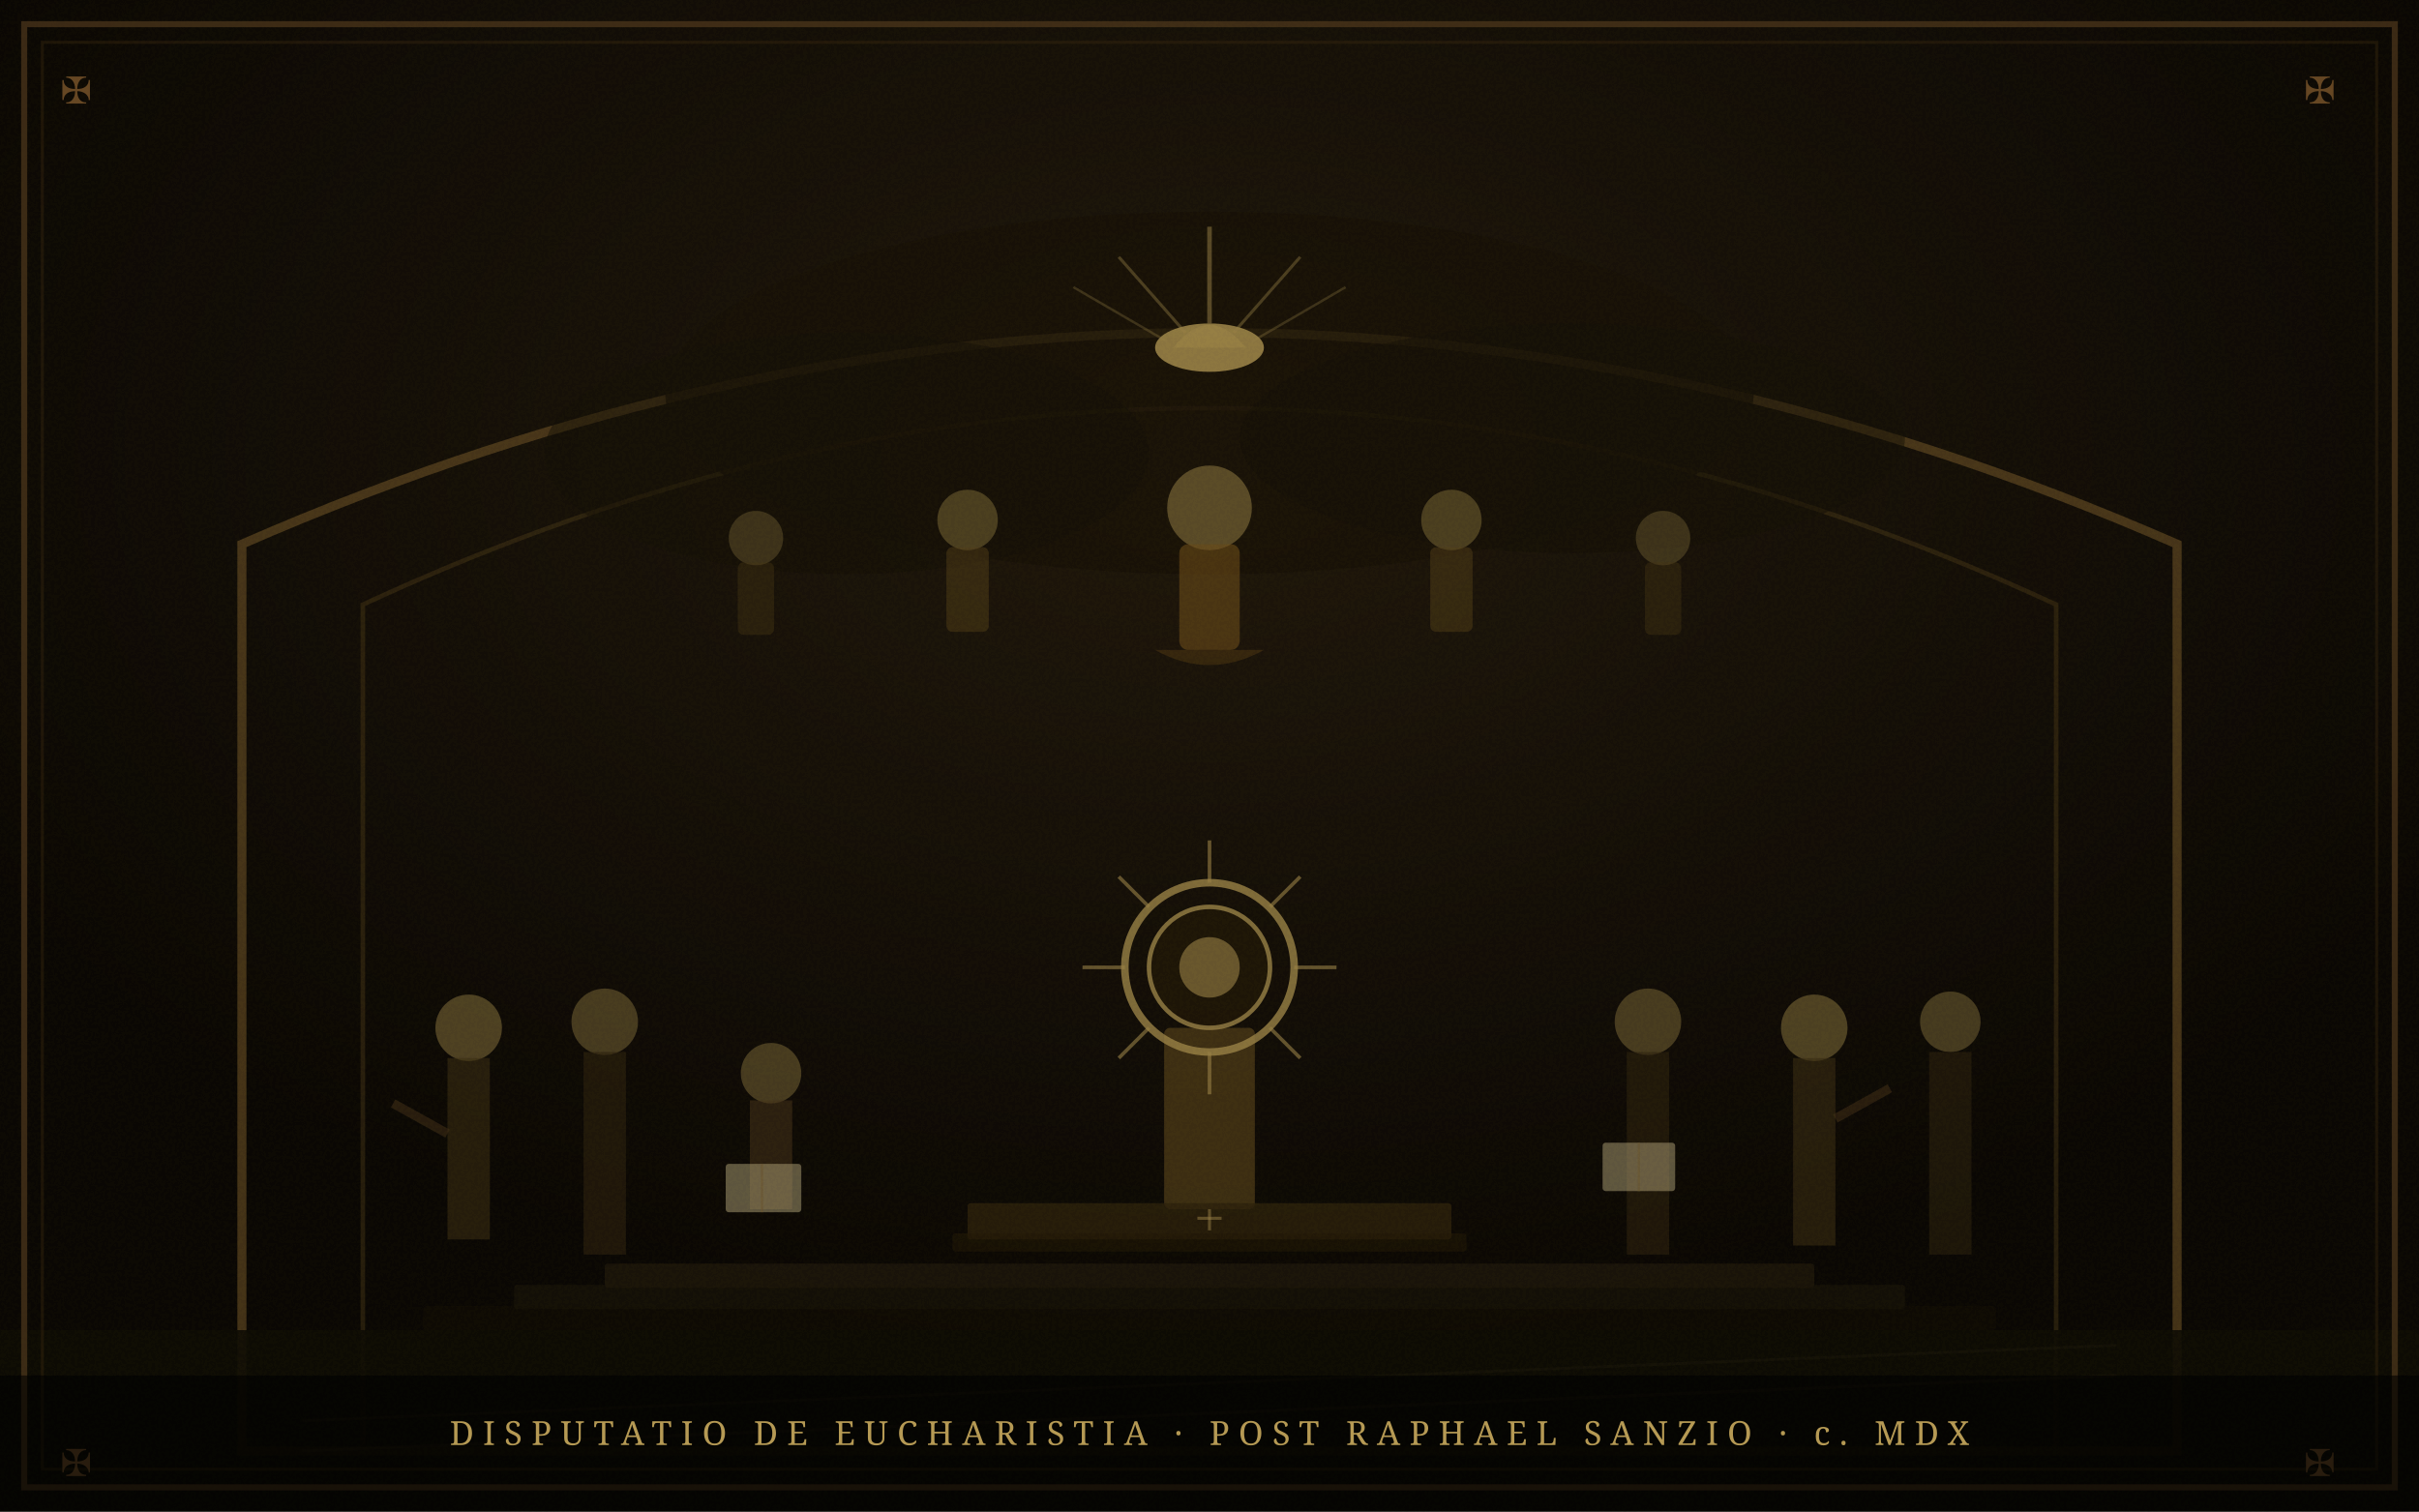
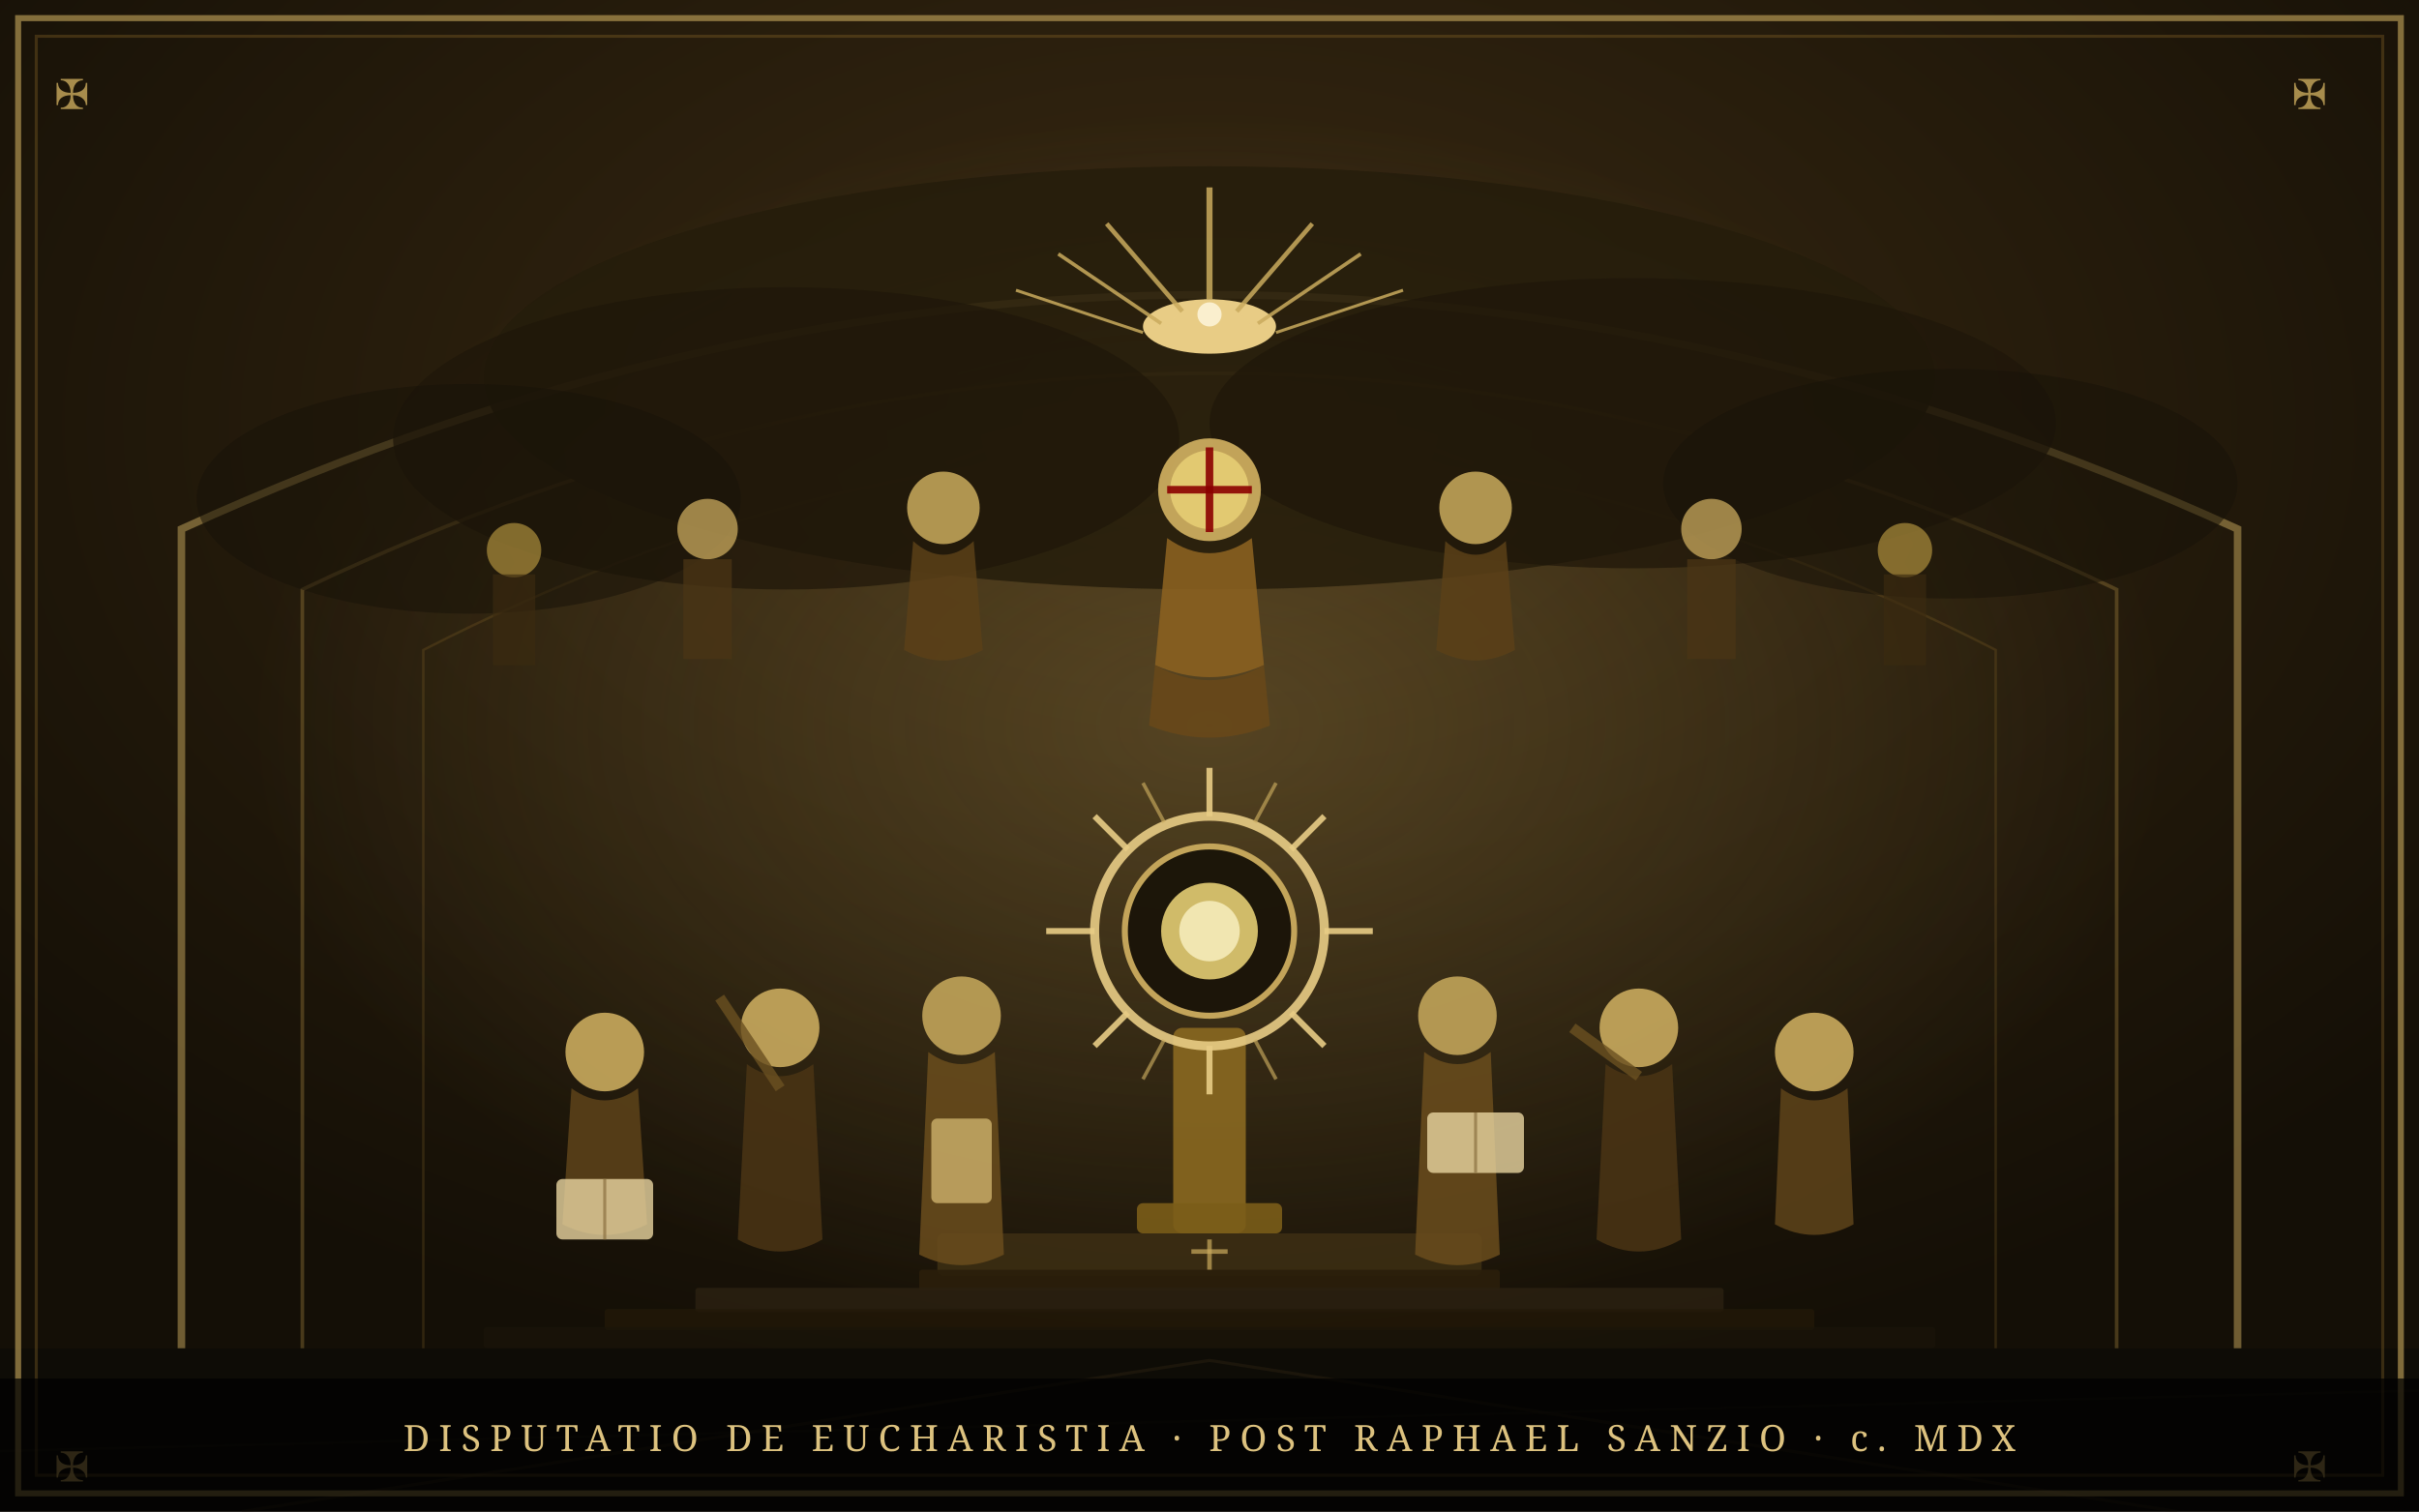
- <svg xmlns="http://www.w3.org/2000/svg" viewBox="0 0 800 500" width="800" height="500">
+ <svg xmlns="http://www.w3.org/2000/svg" viewBox="0 0 800 500" width="800" height="500" preserveAspectRatio="xMidYMid slice">
  <defs>
-     <filter id="grain">
-       <feTurbulence type="fractalNoise" baseFrequency="0.9" numOctaves="4" stitchTiles="stitch" />
-       <feColorMatrix type="saturate" values="0" />
-       <feBlend in="SourceGraphic" mode="multiply" result="blend" />
-       <feComposite in="blend" in2="SourceGraphic" operator="in" />
-     </filter>
-     <radialGradient id="sky" cx="50%" cy="30%" r="60%">
-       <stop offset="0%" stop-color="#2a1f10" />
-       <stop offset="100%" stop-color="#0d0905" />
+     <radialGradient id="sky" cx="50%" cy="28%" r="65%">
+       <stop offset="0%" stop-color="#3a2a12" />
+       <stop offset="100%" stop-color="#140f06" />
    </radialGradient>
-     <linearGradient id="arch" x1="0" y1="0" x2="0" y2="1">
-       <stop offset="0%" stop-color="#3d2e14" />
-       <stop offset="100%" stop-color="#1a1208" />
+     <radialGradient id="glow" cx="50%" cy="50%" r="50%">
+       <stop offset="0%" stop-color="#c9aa5d" stop-opacity="0.25" />
+       <stop offset="100%" stop-color="#c9aa5d" stop-opacity="0" />
+     </radialGradient>
+     <linearGradient id="floorGrad" x1="0" y1="0" x2="0" y2="1">
+       <stop offset="0%" stop-color="#1a1408" />
+       <stop offset="100%" stop-color="#0a0806" />
    </linearGradient>
  </defs>
  <rect width="800" height="500" fill="url(#sky)" />
-   <path d="M80,480 L80,180 Q400,40 720,180 L720,480 Z" fill="none" stroke="#8a6830" stroke-width="3" opacity="0.6" />
-   <path d="M120,480 L120,200 Q400,70 680,200 L680,480 Z" fill="none" stroke="#6a5020" stroke-width="1.5" opacity="0.4" />
-   <ellipse cx="400" cy="130" rx="180" ry="60" fill="#1e1608" opacity="0.7" />
-   <ellipse cx="280" cy="150" rx="100" ry="40" fill="#1a1308" opacity="0.5" />
-   <ellipse cx="520" cy="145" rx="110" ry="38" fill="#1a1308" opacity="0.5" />
-   <ellipse cx="400" cy="115" rx="18" ry="8" fill="#c9aa5d" opacity="0.9" />
-   <path d="M388,115 Q400,100 412,115" fill="#c9aa5d" opacity="0.7" />
-   <line x1="400" y1="107" x2="400" y2="75" stroke="#c9aa5d" stroke-width="1.5" opacity="0.5" />
-   <line x1="392" y1="110" x2="370" y2="85" stroke="#c9aa5d" stroke-width="1" opacity="0.4" />
-   <line x1="408" y1="110" x2="430" y2="85" stroke="#c9aa5d" stroke-width="1" opacity="0.4" />
-   <line x1="386" y1="113" x2="355" y2="95" stroke="#c9aa5d" stroke-width="0.8" opacity="0.3" />
-   <line x1="414" y1="113" x2="445" y2="95" stroke="#c9aa5d" stroke-width="0.8" opacity="0.3" />
-   <ellipse cx="400" cy="168" rx="14" ry="14" fill="#c9aa5d" opacity="0.5" />
-   <rect x="390" y="180" width="20" height="35" rx="3" fill="#8a6020" opacity="0.6" />
-   <path d="M382,215 Q400,225 418,215" fill="#6a4818" opacity="0.5" />
-   <ellipse cx="320" cy="172" rx="10" ry="10" fill="#c9aa5d" opacity="0.4" />
-   <rect x="313" y="181" width="14" height="28" rx="2" fill="#6a5020" opacity="0.5" />
-   <ellipse cx="480" cy="172" rx="10" ry="10" fill="#c9aa5d" opacity="0.4" />
-   <rect x="473" y="181" width="14" height="28" rx="2" fill="#6a5020" opacity="0.5" />
-   <ellipse cx="250" cy="178" rx="9" ry="9" fill="#c9aa5d" opacity="0.3" />
-   <rect x="244" y="186" width="12" height="24" rx="2" fill="#5a4418" opacity="0.4" />
-   <ellipse cx="550" cy="178" rx="9" ry="9" fill="#c9aa5d" opacity="0.3" />
-   <rect x="544" y="186" width="12" height="24" rx="2" fill="#5a4418" opacity="0.4" />
-   <rect x="385" y="340" width="30" height="60" rx="2" fill="#6a5020" opacity="0.7" />
-   <circle cx="400" cy="320" r="28" fill="none" stroke="#c9aa5d" stroke-width="2.5" opacity="0.8" />
-   <circle cx="400" cy="320" r="20" fill="#2a1e0a" stroke="#c9aa5d" stroke-width="1.5" opacity="0.8" />
-   <circle cx="400" cy="320" r="10" fill="#c9aa5d" opacity="0.6" />
-   <g stroke="#c9aa5d" stroke-width="1.2" opacity="0.6">
-     <line x1="400" y1="292" x2="400" y2="278" />
-     <line x1="400" y1="348" x2="400" y2="362" />
-     <line x1="372" y1="320" x2="358" y2="320" />
-     <line x1="428" y1="320" x2="442" y2="320" />
-     <line x1="380" y1="300" x2="370" y2="290" />
-     <line x1="420" y1="300" x2="430" y2="290" />
-     <line x1="380" y1="340" x2="370" y2="350" />
-     <line x1="420" y1="340" x2="430" y2="350" />
+   <ellipse cx="400" cy="240" rx="320" ry="200" fill="url(#glow)" />
+   <path d="M60,490 L60,175 Q400,20 740,175 L740,490 Z" fill="none" stroke="#c9aa5d" stroke-width="2.5" opacity="0.5" />
+   <path d="M100,490 L100,195 Q400,52 700,195 L700,490 Z" fill="none" stroke="#a88840" stroke-width="1.2" opacity="0.35" />
+   <path d="M140,490 L140,215 Q400,82 660,215 L660,490 Z" fill="none" stroke="#8a6828" stroke-width="0.8" opacity="0.25" />
+   <ellipse cx="400" cy="125" rx="240" ry="70" fill="#241c0a" opacity="0.85" />
+   <ellipse cx="260" cy="145" rx="130" ry="50" fill="#1e1608" opacity="0.7" />
+   <ellipse cx="540" cy="140" rx="140" ry="48" fill="#1e1608" opacity="0.7" />
+   <ellipse cx="155" cy="165" rx="90" ry="38" fill="#181208" opacity="0.55" />
+   <ellipse cx="645" cy="160" rx="95" ry="38" fill="#181208" opacity="0.55" />
+   <ellipse cx="400" cy="108" rx="22" ry="9" fill="#e8cc85" opacity="1" />
+   <path d="M386,108 Q400,90 414,108" fill="#e8cc85" opacity="0.9" />
+   <circle cx="400" cy="104" r="4" fill="#fff8e0" opacity="0.8" />
+   <g stroke="#c9aa5d" opacity="0.85">
+     <line x1="400" y1="99" x2="400" y2="62" stroke-width="2" />
+     <line x1="391" y1="103" x2="366" y2="74" stroke-width="1.5" />
+     <line x1="409" y1="103" x2="434" y2="74" stroke-width="1.5" />
+     <line x1="384" y1="107" x2="350" y2="84" stroke-width="1.2" />
+     <line x1="416" y1="107" x2="450" y2="84" stroke-width="1.2" />
+     <line x1="378" y1="110" x2="336" y2="96" stroke-width="1" />
+     <line x1="422" y1="110" x2="464" y2="96" stroke-width="1" />
  </g>
-   <rect x="320" y="398" width="160" height="12" rx="1" fill="#3a2a10" opacity="0.8" />
-   <rect x="315" y="408" width="170" height="6" rx="1" fill="#2a1e08" opacity="0.6" />
-   <line x1="400" y1="400" x2="400" y2="407" stroke="#c9aa5d" stroke-width="1" opacity="0.5" />
-   <line x1="396" y1="403" x2="404" y2="403" stroke="#c9aa5d" stroke-width="1" opacity="0.5" />
-   <ellipse cx="155" cy="340" rx="11" ry="11" fill="#c9aa5d" opacity="0.45" />
-   <path d="M148,350 L148,410 L162,410 L162,350 Z" rx="3" fill="#4a3818" opacity="0.6" />
-   <path d="M148,375 L130,365" stroke="#5a4020" stroke-width="3" opacity="0.5" />
-   <ellipse cx="200" cy="338" rx="11" ry="11" fill="#c9aa5d" opacity="0.4" />
-   <path d="M193,348 L193,415 L207,415 L207,348 Z" fill="#3a2c12" opacity="0.6" />
-   <ellipse cx="255" cy="355" rx="10" ry="10" fill="#c9aa5d" opacity="0.4" />
-   <path d="M248,364 L248,400 L262,400 L262,364 Z" fill="#5a4020" opacity="0.55" />
-   <rect x="240" y="385" width="25" height="16" rx="1" fill="#e8d5a0" opacity="0.5" />
-   <line x1="252" y1="385" x2="252" y2="401" stroke="#8a7040" stroke-width="0.8" opacity="0.6" />
-   <ellipse cx="545" cy="338" rx="11" ry="11" fill="#c9aa5d" opacity="0.4" />
-   <path d="M538,348 L538,415 L552,415 L552,348 Z" fill="#3a2c12" opacity="0.6" />
-   <rect x="530" y="378" width="24" height="16" rx="1" fill="#e8d5a0" opacity="0.5" />
-   <line x1="542" y1="378" x2="542" y2="394" stroke="#8a7040" stroke-width="0.8" opacity="0.6" />
-   <ellipse cx="600" cy="340" rx="11" ry="11" fill="#c9aa5d" opacity="0.45" />
-   <path d="M593,350 L593,412 L607,412 L607,350 Z" fill="#4a3818" opacity="0.6" />
-   <path d="M607,370 L625,360" stroke="#5a4020" stroke-width="3" opacity="0.5" />
-   <ellipse cx="645" cy="338" rx="10" ry="10" fill="#c9aa5d" opacity="0.4" />
-   <path d="M638,348 L638,415 L652,415 L652,348 Z" fill="#3a2c12" opacity="0.55" />
-   <rect x="200" y="418" width="400" height="8" rx="1" fill="#2a2010" opacity="0.7" />
-   <rect x="170" y="425" width="460" height="8" rx="1" fill="#221a0c" opacity="0.6" />
-   <rect x="140" y="432" width="520" height="8" rx="1" fill="#1a1408" opacity="0.5" />
-   <rect x="0" y="440" width="800" height="60" fill="#120f06" opacity="0.9" />
-   <line x1="100" y1="480" x2="700" y2="455" stroke="#2a2010" stroke-width="1" opacity="0.4" />
-   <line x1="100" y1="470" x2="700" y2="445" stroke="#2a2010" stroke-width="1" opacity="0.3" />
-   <rect width="800" height="500" fill="#0a0805" opacity="0.25" filter="url(#grain)" />
-   <rect x="8" y="8" width="784" height="484" fill="none" stroke="#5a4020" stroke-width="2" opacity="0.6" />
-   <rect x="14" y="14" width="772" height="472" fill="none" stroke="#3a2810" stroke-width="1" opacity="0.4" />
-   <text x="20" y="36" font-size="18" fill="#8a6030" opacity="0.7" font-family="serif">✠</text>
-   <text x="762" y="36" font-size="18" fill="#8a6030" opacity="0.7" font-family="serif">✠</text>
-   <text x="20" y="490" font-size="18" fill="#8a6030" opacity="0.7" font-family="serif">✠</text>
-   <text x="762" y="490" font-size="18" fill="#8a6030" opacity="0.7" font-family="serif">✠</text>
-   <rect x="0" y="455" width="800" height="45" fill="rgba(0,0,0,0.6)" />
-   <text x="400" y="478" text-anchor="middle" font-family="Georgia, serif" font-size="11" fill="#c9aa5d" letter-spacing="3" opacity="0.9">DISPUTATIO DE EUCHARISTIA · POST RAPHAEL SANZIO · c. MDX</text>
+   <circle cx="400" cy="162" r="17" fill="#c9aa5d" opacity="0.95" />
+   <circle cx="400" cy="162" r="13" fill="#f0d87a" opacity="0.7" />
+   <line x1="400" y1="148" x2="400" y2="176" stroke="#8b0000" stroke-width="2.5" opacity="0.9" />
+   <line x1="386" y1="162" x2="414" y2="162" stroke="#8b0000" stroke-width="2.5" opacity="0.9" />
+   <path d="M386,178 Q400,188 414,178 L418,220 Q400,228 382,220 Z" fill="#8a6020" opacity="0.9" />
+   <path d="M382,220 Q400,230 418,220 L420,240 Q400,248 380,240 Z" fill="#6a4818" opacity="0.8" />
+   <circle cx="312" cy="168" r="12" fill="#c9aa5d" opacity="0.85" />
+   <path d="M302,179 Q312,188 322,179 L325,215 Q312,222 299,215 Z" fill="#5a4018" opacity="0.85" />
+   <circle cx="488" cy="168" r="12" fill="#c9aa5d" opacity="0.85" />
+   <path d="M478,179 Q488,188 498,179 L501,215 Q488,222 475,215 Z" fill="#5a4018" opacity="0.85" />
+   <circle cx="234" cy="175" r="10" fill="#c9aa5d" opacity="0.75" />
+   <path d="M226,185 L226,218 L242,218 L242,185 Z" fill="#4a3414" opacity="0.75" />
+   <circle cx="170" cy="182" r="9" fill="#b89840" opacity="0.65" />
+   <path d="M163,190 L163,220 L177,220 L177,190 Z" fill="#3a2a10" opacity="0.65" />
+   <circle cx="566" cy="175" r="10" fill="#c9aa5d" opacity="0.75" />
+   <path d="M558,185 L558,218 L574,218 L574,185 Z" fill="#4a3414" opacity="0.75" />
+   <circle cx="630" cy="182" r="9" fill="#b89840" opacity="0.65" />
+   <path d="M623,190 L623,220 L637,220 L637,190 Z" fill="#3a2a10" opacity="0.65" />
+   <rect x="388" y="340" width="24" height="68" rx="3" fill="#8a6820" opacity="0.9" />
+   <rect x="376" y="398" width="48" height="10" rx="2" fill="#7a5c18" opacity="0.9" />
+   <circle cx="400" cy="308" r="38" fill="none" stroke="#e8cc85" stroke-width="3" opacity="0.9" />
+   <circle cx="400" cy="308" r="28" fill="#1a1408" stroke="#c9aa5d" stroke-width="2" opacity="0.95" />
+   <circle cx="400" cy="308" r="16" fill="#f0d87a" opacity="0.85" />
+   <circle cx="400" cy="308" r="10" fill="#fff8d0" opacity="0.7" />
+   <g stroke="#e8cc85" stroke-width="2" opacity="0.9">
+     <line x1="400" y1="270" x2="400" y2="254" />
+     <line x1="400" y1="346" x2="400" y2="362" />
+     <line x1="362" y1="308" x2="346" y2="308" />
+     <line x1="438" y1="308" x2="454" y2="308" />
+     <line x1="373" y1="281" x2="362" y2="270" />
+     <line x1="427" y1="281" x2="438" y2="270" />
+     <line x1="373" y1="335" x2="362" y2="346" />
+     <line x1="427" y1="335" x2="438" y2="346" />
+   </g>
+   <g stroke="#c9aa5d" stroke-width="1.2" opacity="0.65">
+     <line x1="385" y1="272" x2="378" y2="259" />
+     <line x1="415" y1="272" x2="422" y2="259" />
+     <line x1="385" y1="344" x2="378" y2="357" />
+     <line x1="415" y1="344" x2="422" y2="357" />
+   </g>
+   <rect x="310" y="408" width="180" height="14" rx="2" fill="#3a2c12" opacity="0.95" />
+   <rect x="304" y="420" width="192" height="7" rx="1" fill="#2a1e0a" opacity="0.9" />
+   <line x1="400" y1="410" x2="400" y2="420" stroke="#c9aa5d" stroke-width="1.5" opacity="0.7" />
+   <line x1="394" y1="414" x2="406" y2="414" stroke="#c9aa5d" stroke-width="1.5" opacity="0.7" />
+   <circle cx="200" cy="348" r="13" fill="#c9aa5d" opacity="0.9" />
+   <path d="M189,360 Q200,368 211,360 L214,405 Q200,412 186,405 Z" fill="#5a4018" opacity="0.9" />
+   <rect x="184" y="390" width="32" height="20" rx="2" fill="#e8d5a0" opacity="0.8" />
+   <line x1="200" y1="390" x2="200" y2="410" stroke="#8a7040" stroke-width="1" opacity="0.7" />
+   <circle cx="258" cy="340" r="13" fill="#c9aa5d" opacity="0.9" />
+   <path d="M247,352 Q258,360 269,352 L272,410 Q258,418 244,410 Z" fill="#4a3414" opacity="0.85" />
+   <line x1="258" y1="360" x2="238" y2="330" stroke="#6a5020" stroke-width="3.5" opacity="0.8" />
+   <circle cx="318" cy="336" r="13" fill="#c9aa5d" opacity="0.85" />
+   <path d="M307,348 Q318,356 329,348 L332,415 Q318,422 304,415 Z" fill="#6a4c1c" opacity="0.85" />
+   <rect x="308" y="370" width="20" height="28" rx="2" fill="#d4b870" opacity="0.75" />
+   <circle cx="482" cy="336" r="13" fill="#c9aa5d" opacity="0.85" />
+   <path d="M471,348 Q482,356 493,348 L496,415 Q482,422 468,415 Z" fill="#6a4c1c" opacity="0.85" />
+   <rect x="472" y="368" width="32" height="20" rx="2" fill="#e8d5a0" opacity="0.8" />
+   <line x1="488" y1="368" x2="488" y2="388" stroke="#8a7040" stroke-width="1" opacity="0.7" />
+   <circle cx="542" cy="340" r="13" fill="#c9aa5d" opacity="0.9" />
+   <path d="M531,352 Q542,360 553,352 L556,410 Q542,418 528,410 Z" fill="#4a3414" opacity="0.85" />
+   <line x1="542" y1="356" x2="520" y2="340" stroke="#6a5020" stroke-width="3.5" opacity="0.8" />
+   <circle cx="600" cy="348" r="13" fill="#c9aa5d" opacity="0.9" />
+   <path d="M589,360 Q600,368 611,360 L613,405 Q600,412 587,405 Z" fill="#5a4018" opacity="0.9" />
+   <rect x="230" y="426" width="340" height="8" rx="1" fill="#2a2010" opacity="0.85" />
+   <rect x="200" y="433" width="400" height="7" rx="1" fill="#221808" opacity="0.8" />
+   <rect x="160" y="439" width="480" height="7" rx="1" fill="#1a1408" opacity="0.7" />
+   <rect x="0" y="446" width="800" height="54" fill="#0e0c06" />
+   <line x1="80" y1="500" x2="400" y2="450" stroke="#2a2010" stroke-width="1" opacity="0.5" />
+   <line x1="720" y1="500" x2="400" y2="450" stroke="#2a2010" stroke-width="1" opacity="0.5" />
+   <line x1="0" y1="480" x2="800" y2="460" stroke="#2a2010" stroke-width="0.8" opacity="0.3" />
+   <rect x="6" y="6" width="788" height="488" fill="none" stroke="#c9aa5d" stroke-width="2" opacity="0.6" />
+   <rect x="12" y="12" width="776" height="476" fill="none" stroke="#8a6828" stroke-width="1" opacity="0.35" />
+   <text x="18" y="38" font-size="20" fill="#c9aa5d" opacity="0.8" font-family="serif">✠</text>
+   <text x="758" y="38" font-size="20" fill="#c9aa5d" opacity="0.8" font-family="serif">✠</text>
+   <text x="18" y="492" font-size="20" fill="#c9aa5d" opacity="0.8" font-family="serif">✠</text>
+   <text x="758" y="492" font-size="20" fill="#c9aa5d" opacity="0.8" font-family="serif">✠</text>
+   <rect x="0" y="456" width="800" height="44" fill="rgba(0,0,0,0.72)" />
+   <text x="400" y="480" text-anchor="middle" font-family="Georgia,serif" font-size="12" fill="#e8cc85" letter-spacing="3" opacity="0.95">DISPUTATIO DE EUCHARISTIA · POST RAPHAEL SANZIO · c. MDX</text>
</svg>
